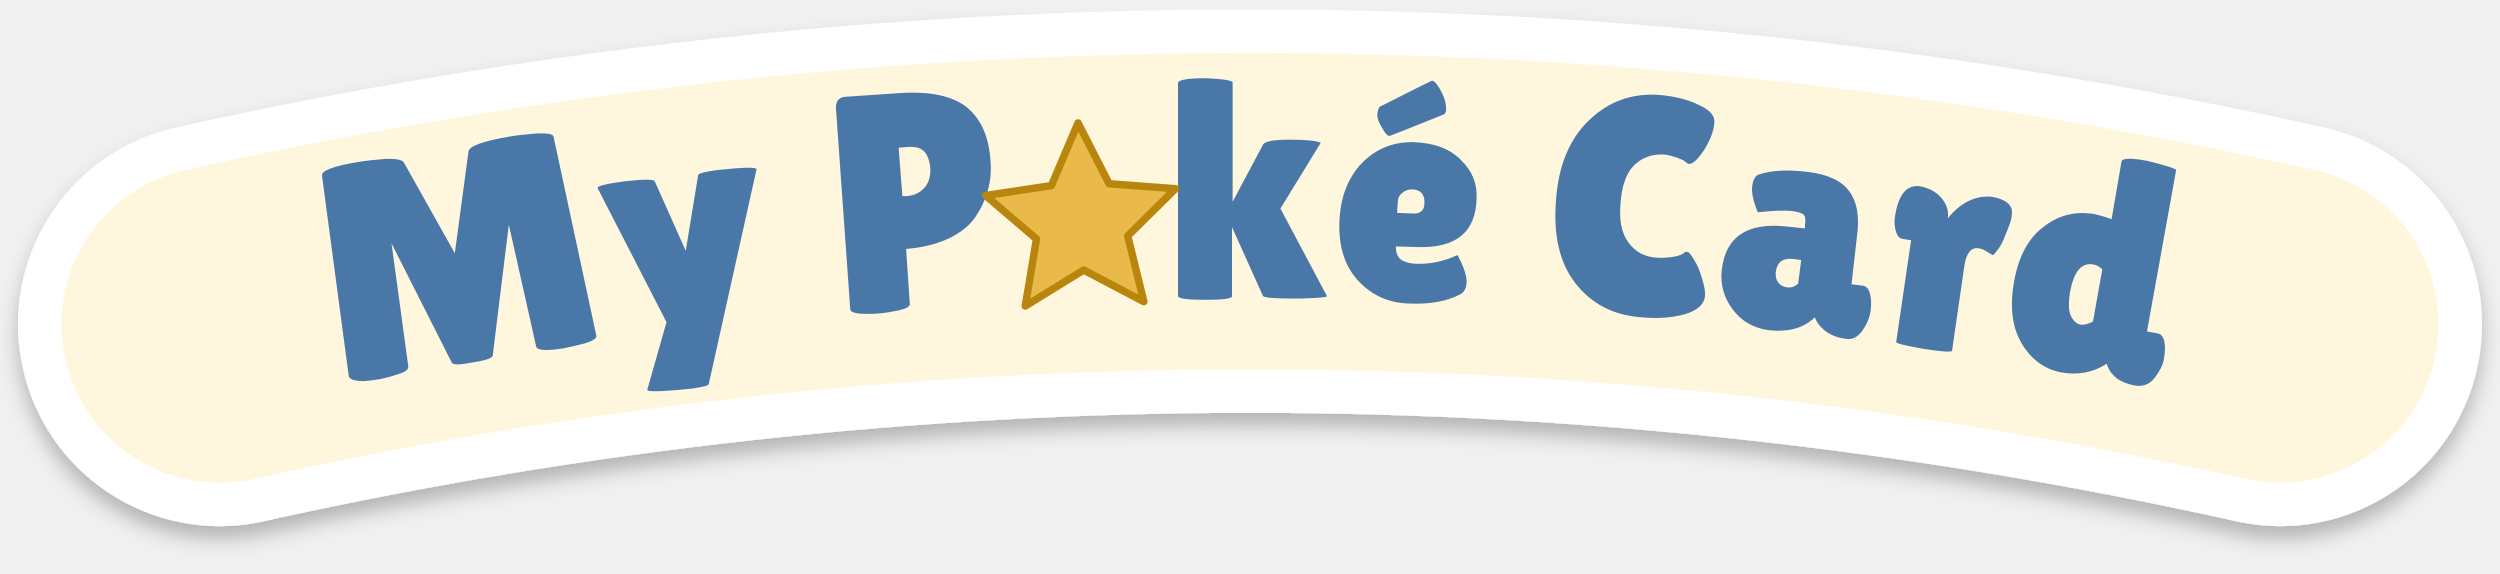
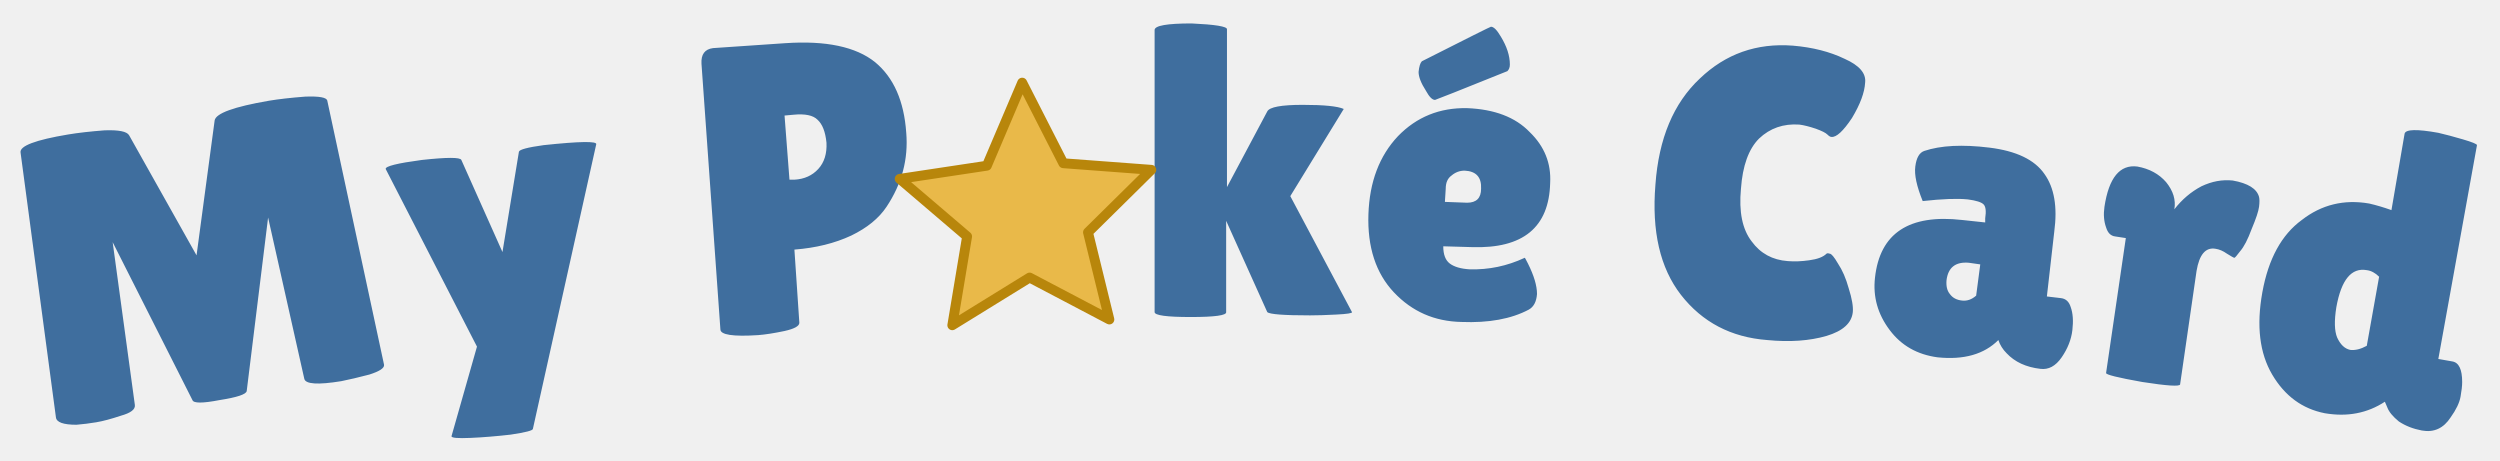
- <svg xmlns="http://www.w3.org/2000/svg" viewBox="-200.6 -48 401.2 92.4" width="401" height="92" role="img" aria-labelledby="title">
-   <defs>
-     <filter id="shadow" x="-5%" y="-10%" width="110%" height="130%">
-       <feDropShadow dx="0" dy="2" stdDeviation="1.5" flood-color="#000" flood-opacity="0.25" />
-     </filter>
-   </defs>
-   <g filter="url(#shadow)">
-     <path d="M-172.9 -23.9A793.0 793.0 0 0 1 172.9 -23.9A29.0 29.0 0 0 1 160.3 32.7A735.0 735.0 0 0 0 -160.3 32.7A29.0 29.0 0 0 1 -172.9 -23.9Z" fill="#FFF6DE" stroke="#fff" stroke-width="7" stroke-linejoin="round" />
-     <path d="M-110.5 8.1Q-114.8 8.8 -115 7.8L-119.4 -11.8L-122 9.3Q-122.1 9.9 -125.3 10.4Q-128.4 11 -128.6 10.4L-138.3 -8.8L-135.6 11Q-135.5 11.8 -137.3 12.3Q-139.1 12.9 -140.3 13.1Q-141.5 13.3 -142.7 13.4Q-145.1 13.4 -145.2 12.5L-149.5 -19.7Q-149.7 -20.9 -143.7 -21.9Q-141.9 -22.2 -139.3 -22.4Q-136.7 -22.5 -136.3 -21.8L-128.1 -7.2L-125.9 -23.6Q-125.7 -24.9 -119.3 -26Q-117.5 -26.3 -114.9 -26.5Q-112.3 -26.6 -112.2 -26L-105.3 6.1Q-105.2 6.7 -107.1 7.3Q-109 7.8 -110.5 8.1ZM-105.1 -17.7Q-105.2 -18.2 -100.7 -18.8Q-96.1 -19.3 -95.9 -18.8L-90.9 -7.6L-88.9 -19.8Q-88.8 -20.2 -85.9 -20.6Q-79.3 -21.3 -79.5 -20.7L-87.2 13.9Q-87.2 14.2 -89.9 14.6Q-92.5 14.9 -94.8 15Q-97.1 15.1 -97.1 14.8L-94 3.9ZM-59.8 2.5Q-64.4 2.8 -64.4 1.8L-66.7 -30.5Q-66.8 -32.2 -65.3 -32.4L-56.5 -33Q-49.1 -33.5 -45.6 -30.7Q-42.2 -27.9 -41.8 -22.1Q-41.4 -17.3 -44.2 -13.1Q-45.6 -11 -48.5 -9.6Q-51.5 -8.2 -55.4 -7.9L-54.8 1Q-54.8 1.6 -56.6 2Q-58.5 2.4 -59.8 2.5ZM-56.6 -24.2 -56 -16.4 -55.4 -16.4Q-53.6 -16.5 -52.5 -17.7Q-51.4 -18.9 -51.5 -20.9Q-51.7 -22.9 -52.6 -23.7Q-53.4 -24.5 -55.5 -24.3ZM-11.6 -34.6Q-11.6 -35.4 -7.1 -35.4Q-2.8 -35.2 -2.8 -34.7L-2.8 -15.5L2.1 -24.7Q2.5 -25.5 6.4 -25.5Q10.3 -25.5 11.4 -25L4.9 -14.4L12.4 -0.3Q12.5 -0.1 10.5 0Q8.6 0.1 7.3 0.1Q2.5 0.1 2.1 -0.3L-2.9 -11.4L-2.9 -0.3Q-2.8 0.3 -7.2 0.3Q-11.6 0.3 -11.6 -0.3ZM22.5 -26.1Q22 -26.1 21.4 -27.2Q20.5 -28.6 20.5 -29.5Q20.6 -30.5 20.9 -30.8Q29.2 -35 29.3 -35Q29.8 -35 30.5 -33.8Q31.6 -32 31.6 -30.4Q31.6 -29.9 31.3 -29.6Q22.6 -26.1 22.5 -26.1ZM33.9 -0.6Q30.7 1.1 25.7 0.9Q20.8 0.8 17.5 -2.7Q14.2 -6.2 14.4 -12.2Q14.6 -18.1 18 -21.7Q21.4 -25.2 26.4 -25.1Q31.4 -24.9 34 -22.2Q36.7 -19.6 36.5 -16Q36.3 -7.9 27 -8.2L23.5 -8.3Q23.5 -6.8 24.3 -6.2Q25.1 -5.6 26.7 -5.5Q30.2 -5.4 33.4 -6.9Q33.4 -7 33.8 -6.2Q34.9 -4 34.9 -2.5Q34.8 -1.1 33.9 -0.6ZM28.1 -15.3Q28.2 -17.4 26.1 -17.5Q25.2 -17.5 24.5 -16.9Q23.8 -16.4 23.8 -15.3L23.7 -13.7L26.4 -13.6Q28.1 -13.6 28.1 -15.3ZM70.7 -21.6Q70.5 -21.6 70.2 -21.9Q69.9 -22.2 68.8 -22.6Q67.6 -23 66.8 -23.1Q63.9 -23.3 61.9 -21.4Q60 -19.5 59.7 -15.3Q59.3 -11.1 61 -8.9Q62.6 -6.7 65.4 -6.5Q66.6 -6.4 68 -6.6Q69.5 -6.8 70.1 -7.4Q70.2 -7.5 70.5 -7.4Q70.8 -7.4 71.5 -6.2Q72.3 -5 72.8 -3.2Q73.4 -1.3 73.3 -0.3Q73.1 1.7 70.1 2.6Q67 3.5 62.9 3.1Q56.3 2.6 52.4 -2.4Q48.6 -7.3 49.3 -15.8Q49.9 -24.2 54.7 -28.7Q59.4 -33.2 66 -32.7Q69.6 -32.4 72.3 -31.1Q75 -29.9 74.8 -28.2Q74.7 -26.4 73.2 -23.9Q71.6 -21.5 70.7 -21.6ZM81.8 -13.8Q80.7 -16.5 80.9 -18Q81.1 -19.6 82 -19.9Q85 -20.9 89.9 -20.3Q94.8 -19.7 96.6 -17.1Q98.4 -14.6 97.8 -10.1L96.9 -2.2L98.6 -2Q99.5 -1.9 99.8 -0.9Q100.2 0.2 100 1.9Q99.8 3.6 98.7 5.2Q97.6 6.8 96.1 6.6Q93.5 6.3 92 4.7Q91.3 4 91 3.1Q88.4 5.7 83.6 5.2Q79.9 4.7 77.8 1.9Q75.6 -1 76 -4.5Q76.9 -12.6 86.6 -11.5L89.4 -11.2L89.4 -11.7Q89.6 -13 89.2 -13.4Q88.8 -13.8 87.3 -14Q85.4 -14.2 81.8 -13.8ZM84.7 -4.2Q84.6 -3.1 85.1 -2.5Q85.6 -1.8 86.6 -1.7Q87.5 -1.6 88.3 -2.3L88.8 -6.1L87.4 -6.3Q85 -6.5 84.7 -4.2ZM113.1 8.5Q113 8.9 108.5 8.2Q104 7.4 104.1 7.1L106.5 -9.3L105.2 -9.5Q104.4 -9.6 104.1 -10.6Q103.7 -11.7 103.9 -13.1Q104.7 -18.4 107.9 -18Q110.1 -17.6 111.4 -16.1Q112.7 -14.5 112.4 -12.8Q113.8 -14.6 115.7 -15.6Q117.6 -16.5 119.5 -16.3Q122.3 -15.8 122.7 -14.3Q122.8 -13.9 122.7 -13.1Q122.6 -12.3 121.8 -10.4Q121.1 -8.5 120.4 -7.7Q119.8 -6.9 119.7 -6.9Q119.6 -6.9 118.8 -7.4Q118.1 -7.9 117.4 -8Q115.6 -8.3 115.1 -5.3ZM140.4 -22Q140.6 -22.8 144.5 -22.1Q145.8 -21.8 147.5 -21.3Q149.2 -20.8 149.2 -20.6L144.5 5.4L146.2 5.7Q147.4 5.9 147.4 8.2Q147.4 8.9 147.2 10Q147 11.1 146 12.5Q144.7 14.5 142.5 14.1Q140.9 13.8 139.7 13Q138.6 12.1 138.3 11.3L138 10.6Q134.8 12.7 130.7 12Q126.6 11.2 124.3 7.3Q122 3.4 123.1 -2.7Q124.2 -8.8 127.9 -11.5Q131.5 -14.3 136.1 -13.5Q137.4 -13.2 138.8 -12.7ZM135.8 -5.4Q133 -5.9 132.1 -0.9Q131.7 1.6 132.2 2.8Q132.8 4.1 133.8 4.3Q134.7 4.4 135.8 3.8L137.3 -4.6Q136.6 -5.3 135.8 -5.4Z" fill="#4A78A8" />
-     <path d="M-27.7 -28.2L-22.7 -18.4L-12.0 -17.6L-19.7 -10.0L-17.1 0.6L-26.8 -4.5L-36.2 1.3L-34.4 -9.5L-42.6 -16.5L-32.0 -18.1Z" fill="#E9B949" stroke="#B8860B" stroke-width="1.2" stroke-linejoin="round" />
-   </g>
+ <svg xmlns="http://www.w3.org/2000/svg" viewBox="-152 -38 304 55.5" width="304" height="56" role="img" aria-labelledby="title">
+   <path d="M-110.5 8.1Q-114.8 8.8 -115 7.8L-119.4 -11.8L-122 9.3Q-122.1 9.9 -125.3 10.4Q-128.4 11 -128.6 10.4L-138.3 -8.8L-135.6 11Q-135.5 11.8 -137.3 12.3Q-139.1 12.9 -140.3 13.1Q-141.5 13.3 -142.7 13.4Q-145.1 13.4 -145.2 12.5L-149.5 -19.7Q-149.7 -20.9 -143.7 -21.9Q-141.9 -22.2 -139.3 -22.4Q-136.7 -22.5 -136.3 -21.8L-128.1 -7.2L-125.9 -23.6Q-125.7 -24.9 -119.3 -26Q-117.5 -26.3 -114.9 -26.5Q-112.3 -26.6 -112.2 -26L-105.3 6.1Q-105.2 6.7 -107.1 7.3Q-109 7.8 -110.5 8.1ZM-105.1 -17.7Q-105.2 -18.2 -100.7 -18.8Q-96.1 -19.3 -95.9 -18.8L-90.9 -7.6L-88.9 -19.8Q-88.8 -20.2 -85.9 -20.6Q-79.3 -21.3 -79.5 -20.7L-87.2 13.9Q-87.2 14.2 -89.9 14.6Q-92.5 14.9 -94.8 15Q-97.1 15.1 -97.1 14.8L-94 3.9ZM-59.8 2.5Q-64.4 2.8 -64.4 1.8L-66.7 -30.5Q-66.8 -32.2 -65.3 -32.4L-56.5 -33Q-49.1 -33.5 -45.6 -30.7Q-42.2 -27.9 -41.8 -22.1Q-41.4 -17.3 -44.2 -13.1Q-45.6 -11 -48.5 -9.6Q-51.5 -8.2 -55.4 -7.9L-54.8 1Q-54.8 1.6 -56.6 2Q-58.5 2.4 -59.8 2.5ZM-56.6 -24.2 -56 -16.4 -55.4 -16.4Q-53.6 -16.5 -52.5 -17.7Q-51.4 -18.9 -51.5 -20.9Q-51.7 -22.9 -52.6 -23.7Q-53.4 -24.5 -55.5 -24.3ZM-11.6 -34.6Q-11.6 -35.4 -7.1 -35.4Q-2.8 -35.2 -2.8 -34.7L-2.8 -15.5L2.1 -24.7Q2.5 -25.5 6.4 -25.5Q10.3 -25.5 11.4 -25L4.9 -14.4L12.4 -0.3Q12.5 -0.1 10.5 0Q8.6 0.1 7.3 0.1Q2.5 0.1 2.1 -0.3L-2.9 -11.4L-2.9 -0.3Q-2.8 0.3 -7.2 0.3Q-11.6 0.3 -11.6 -0.3ZM22.5 -26.1Q22 -26.1 21.4 -27.2Q20.5 -28.6 20.5 -29.5Q20.6 -30.5 20.9 -30.8Q29.2 -35 29.3 -35Q29.8 -35 30.5 -33.8Q31.6 -32 31.6 -30.4Q31.6 -29.9 31.3 -29.6Q22.6 -26.1 22.5 -26.1ZM33.9 -0.6Q30.7 1.1 25.7 0.9Q20.8 0.8 17.5 -2.7Q14.2 -6.2 14.4 -12.2Q14.6 -18.1 18 -21.7Q21.4 -25.2 26.4 -25.1Q31.4 -24.9 34 -22.2Q36.7 -19.6 36.5 -16Q36.3 -7.9 27 -8.2L23.5 -8.3Q23.5 -6.8 24.3 -6.2Q25.1 -5.6 26.7 -5.5Q30.2 -5.4 33.4 -6.9Q33.4 -7 33.8 -6.2Q34.9 -4 34.9 -2.5Q34.8 -1.1 33.9 -0.6ZM28.1 -15.3Q28.2 -17.4 26.1 -17.5Q25.2 -17.5 24.5 -16.9Q23.8 -16.4 23.8 -15.3L23.7 -13.7L26.4 -13.6Q28.1 -13.6 28.1 -15.3ZM70.7 -21.6Q70.5 -21.6 70.2 -21.9Q69.9 -22.2 68.8 -22.6Q67.6 -23 66.8 -23.1Q63.9 -23.3 61.9 -21.4Q60 -19.5 59.7 -15.3Q59.3 -11.1 61 -8.9Q62.6 -6.7 65.4 -6.5Q66.6 -6.4 68 -6.6Q69.5 -6.8 70.1 -7.4Q70.2 -7.5 70.5 -7.4Q70.8 -7.4 71.5 -6.2Q72.3 -5 72.8 -3.2Q73.4 -1.3 73.3 -0.3Q73.1 1.7 70.1 2.6Q67 3.5 62.9 3.1Q56.3 2.6 52.4 -2.4Q48.6 -7.3 49.3 -15.8Q49.9 -24.2 54.7 -28.7Q59.4 -33.2 66 -32.7Q69.6 -32.4 72.3 -31.1Q75 -29.9 74.8 -28.2Q74.7 -26.4 73.2 -23.9Q71.6 -21.5 70.7 -21.6ZM81.8 -13.8Q80.7 -16.5 80.9 -18Q81.1 -19.6 82 -19.9Q85 -20.9 89.9 -20.3Q94.8 -19.7 96.6 -17.1Q98.4 -14.6 97.8 -10.1L96.9 -2.2L98.6 -2Q99.5 -1.9 99.8 -0.9Q100.2 0.2 100 1.9Q99.8 3.6 98.7 5.2Q97.6 6.8 96.1 6.6Q93.5 6.3 92 4.7Q91.3 4 91 3.1Q88.4 5.7 83.6 5.2Q79.9 4.7 77.8 1.9Q75.6 -1 76 -4.5Q76.9 -12.6 86.6 -11.5L89.4 -11.2L89.4 -11.7Q89.6 -13 89.2 -13.4Q88.8 -13.8 87.3 -14Q85.4 -14.2 81.8 -13.8ZM84.7 -4.2Q84.6 -3.1 85.1 -2.5Q85.6 -1.8 86.6 -1.7Q87.5 -1.6 88.3 -2.3L88.8 -6.1L87.4 -6.3Q85 -6.5 84.7 -4.2ZM113.1 8.5Q113 8.9 108.5 8.2Q104 7.4 104.1 7.1L106.5 -9.3L105.2 -9.5Q104.4 -9.6 104.1 -10.6Q103.7 -11.7 103.9 -13.1Q104.7 -18.4 107.9 -18Q110.1 -17.6 111.4 -16.1Q112.7 -14.5 112.4 -12.8Q113.8 -14.6 115.7 -15.6Q117.6 -16.5 119.5 -16.3Q122.3 -15.8 122.7 -14.3Q122.8 -13.9 122.7 -13.1Q122.6 -12.3 121.8 -10.4Q121.1 -8.5 120.4 -7.7Q119.8 -6.9 119.7 -6.9Q119.6 -6.9 118.8 -7.4Q118.1 -7.9 117.4 -8Q115.6 -8.3 115.1 -5.3ZM140.4 -22Q140.6 -22.8 144.5 -22.1Q145.8 -21.8 147.5 -21.3Q149.2 -20.8 149.2 -20.6L144.5 5.4L146.2 5.7Q147.4 5.9 147.4 8.2Q147.4 8.9 147.2 10Q147 11.1 146 12.5Q144.7 14.5 142.5 14.1Q140.9 13.8 139.7 13Q138.6 12.1 138.3 11.3L138 10.6Q134.8 12.7 130.7 12Q126.6 11.2 124.3 7.3Q122 3.4 123.1 -2.7Q124.2 -8.8 127.9 -11.5Q131.5 -14.3 136.1 -13.5Q137.4 -13.2 138.8 -12.7ZM135.8 -5.4Q133 -5.9 132.1 -0.9Q131.7 1.6 132.2 2.8Q132.8 4.1 133.8 4.3Q134.7 4.4 135.8 3.8L137.3 -4.6Q136.6 -5.3 135.8 -5.4Z" fill="#3F6E9E" />
+   <path d="M-27.7 -28.2L-22.7 -18.4L-12.0 -17.6L-19.7 -10.0L-17.1 0.6L-26.8 -4.5L-36.2 1.3L-34.4 -9.5L-42.6 -16.5L-32.0 -18.1Z" fill="#E9B949" stroke="#B8860B" stroke-width="1.2" stroke-linejoin="round" />
</svg>
